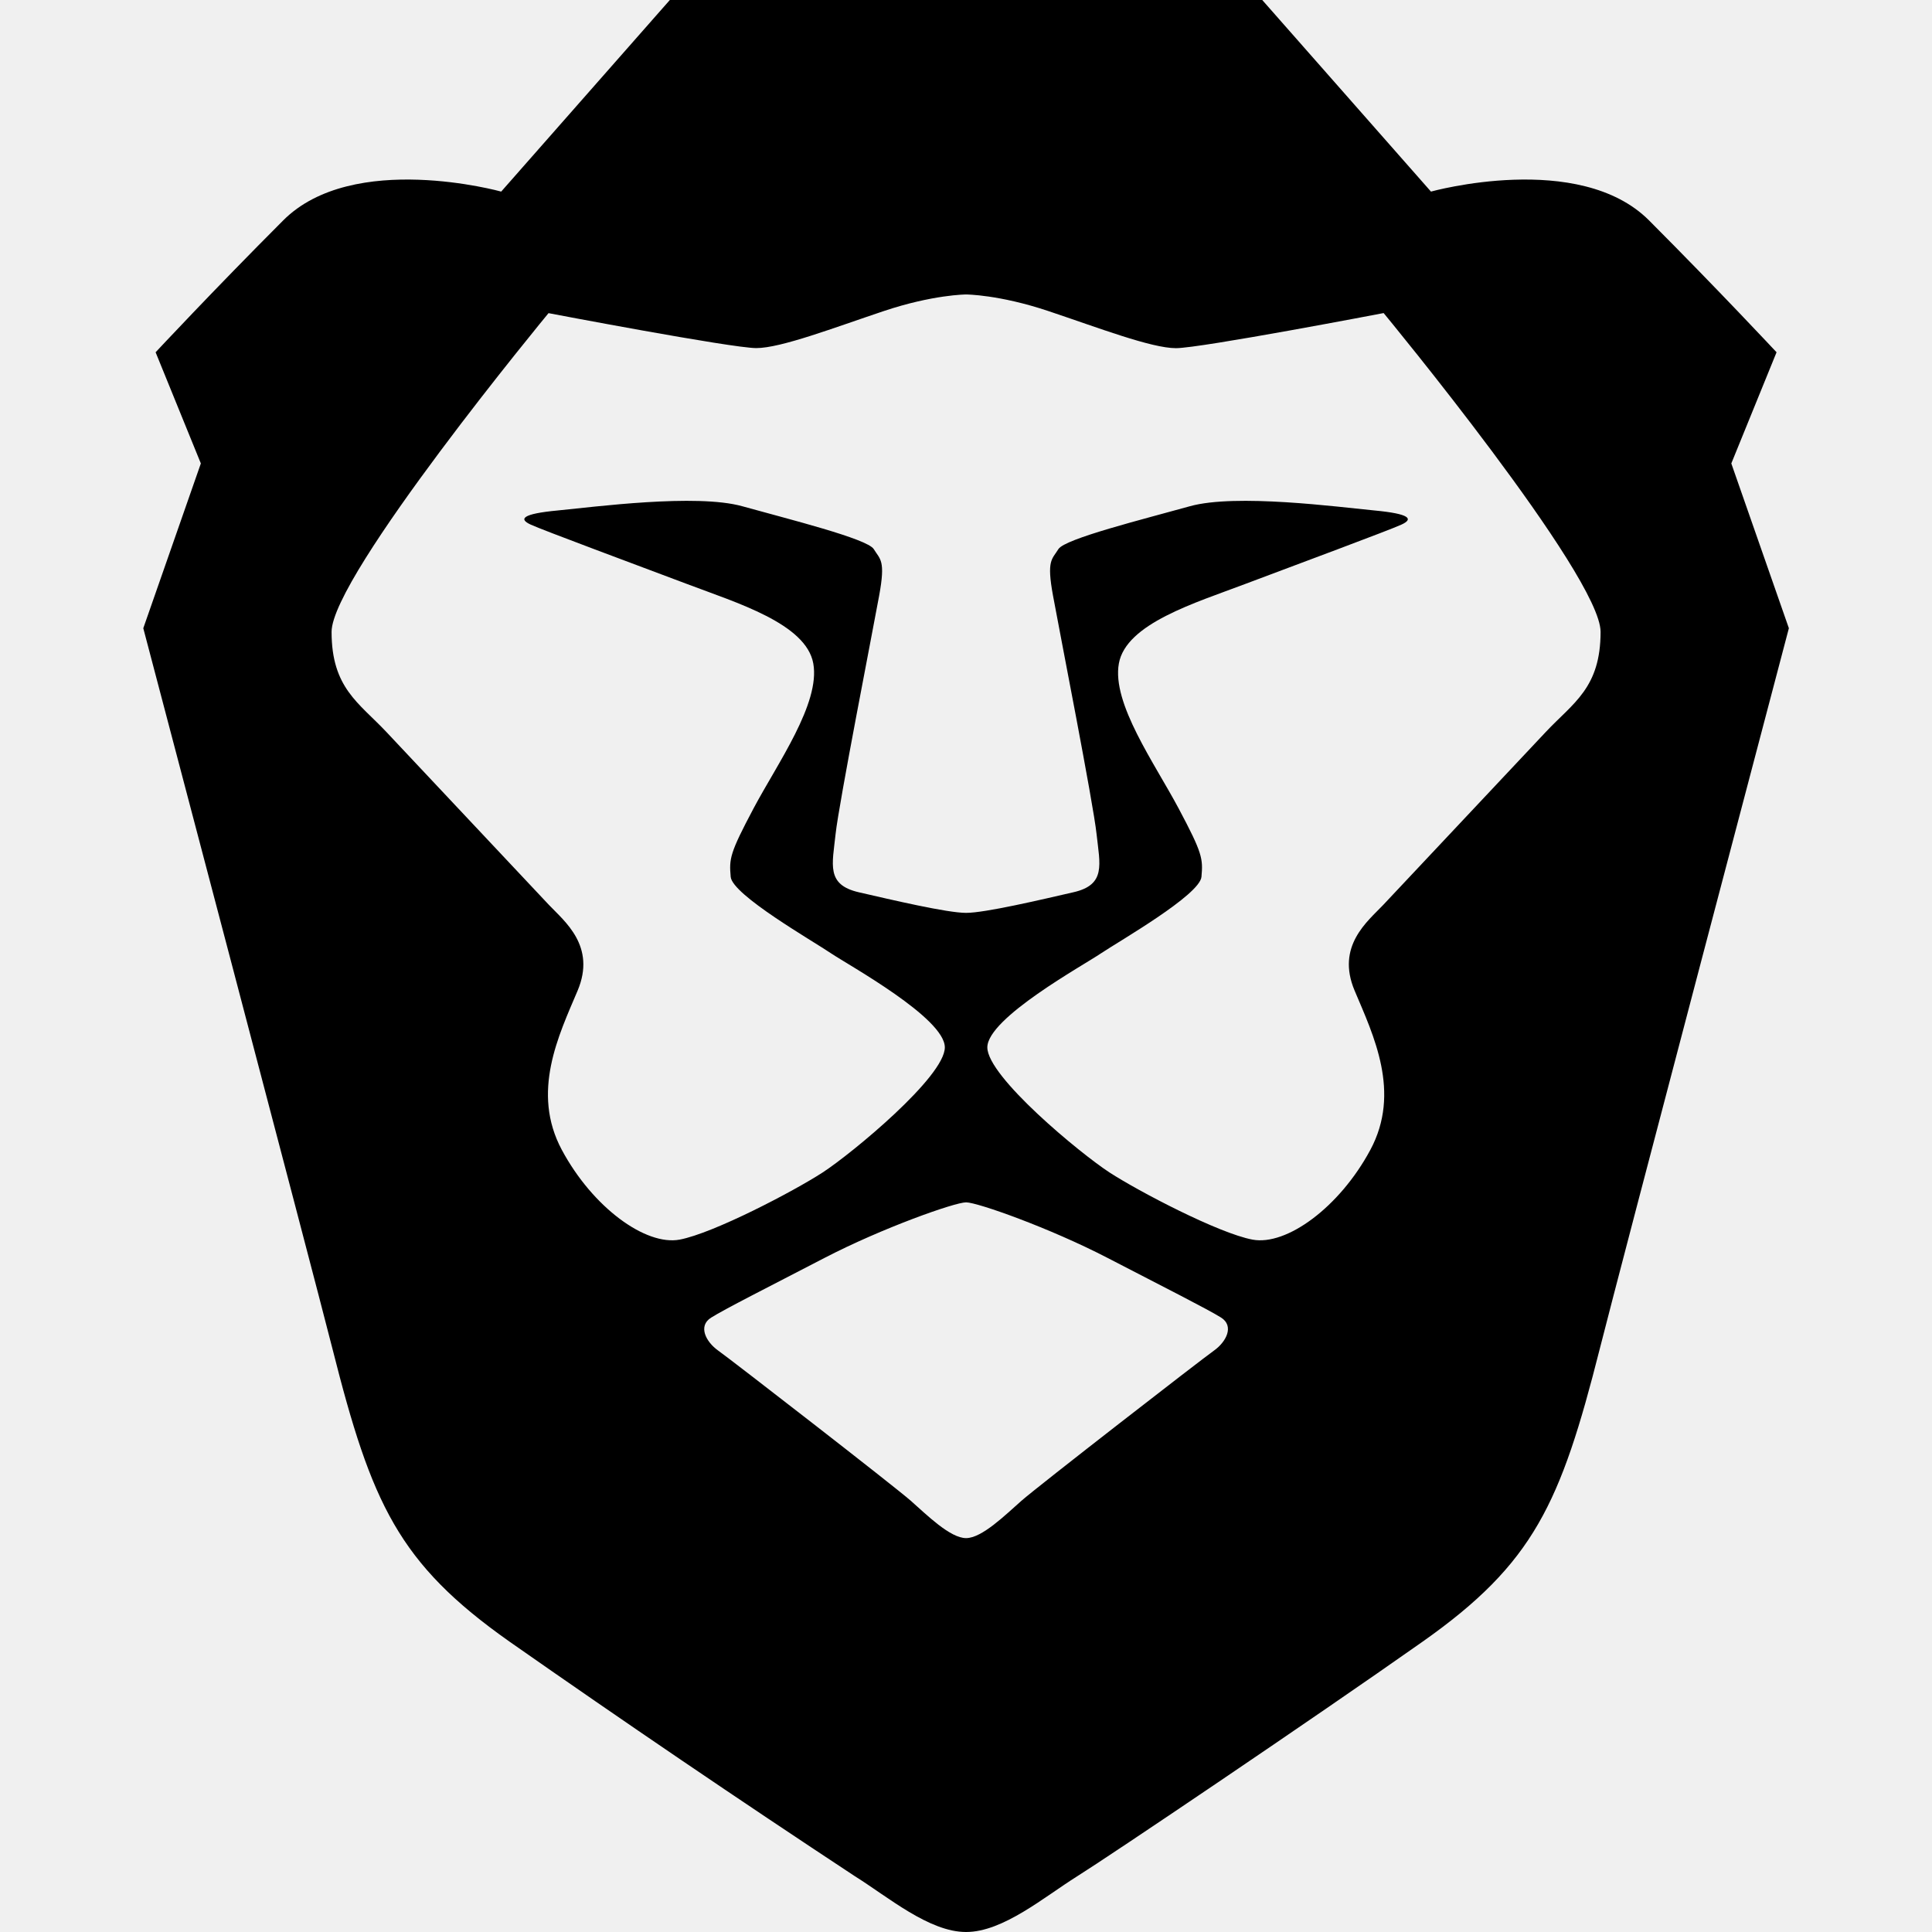
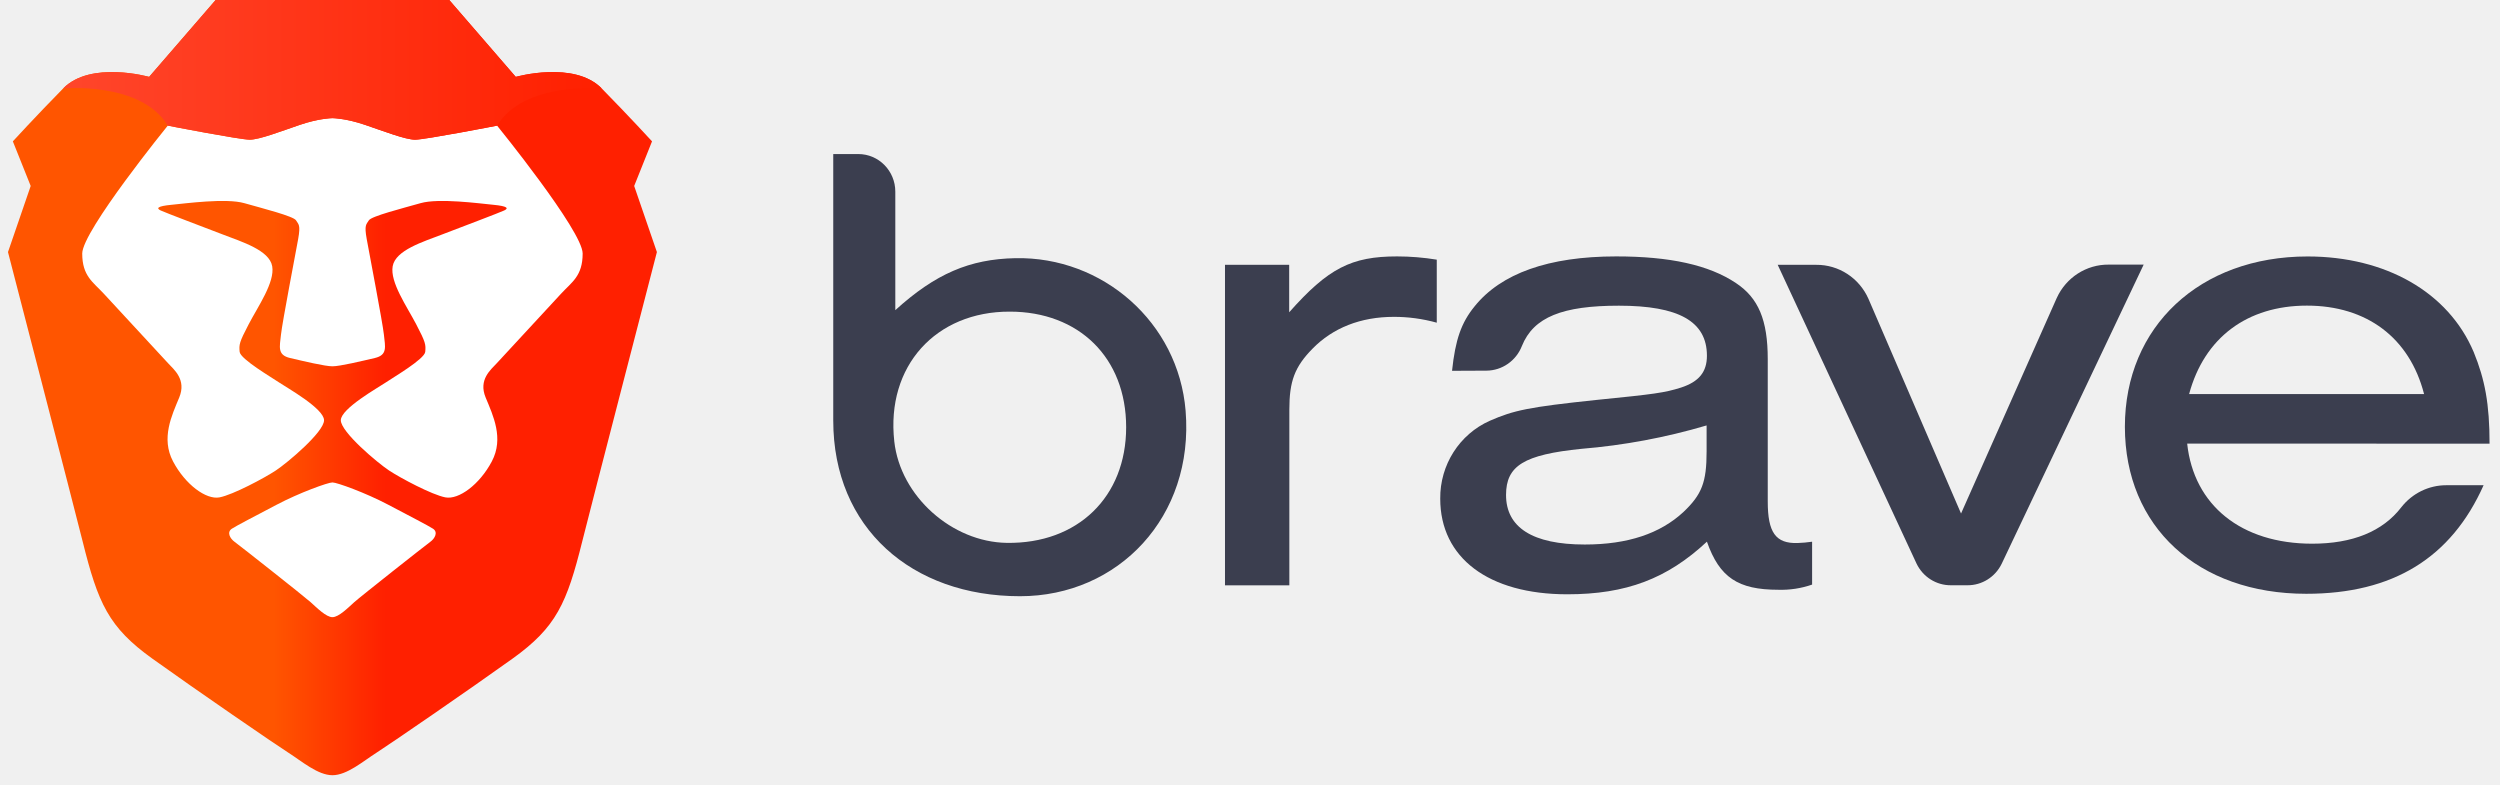
- <svg xmlns="http://www.w3.org/2000/svg" role="img" viewBox="0 0 24 24">
-   <path d="M15.68 0l2.096 2.38s1.84-.512 2.709.358c.868.87 1.584 1.638 1.584 1.638l-.562 1.381.715 2.047s-2.104 7.98-2.35 8.955c-.486 1.919-.818 2.66-2.198 3.633-1.38.972-3.884 2.66-4.293 2.916-.409.256-.92.692-1.38.692-.46 0-.97-.436-1.38-.692a185.796 185.796 0 01-4.293-2.916c-1.38-.973-1.712-1.714-2.197-3.633-.247-.975-2.351-8.955-2.351-8.955l.715-2.047-.562-1.381s.716-.768 1.585-1.638c.868-.87 2.708-.358 2.708-.358L8.321 0h7.36zm-3.679 14.936c-.14 0-1.038.317-1.758.69-.72.373-1.242.637-1.409.742-.167.104-.065.301.087.409.152.107 2.194 1.69 2.393 1.866.198.175.489.464.687.464.198 0 .49-.29.688-.464.198-.175 2.24-1.759 2.392-1.866.152-.108.254-.305.087-.41-.167-.104-.689-.368-1.41-.741-.72-.373-1.617-.69-1.757-.69zm0-11.278s-.409.001-1.022.206-1.278.46-1.584.46c-.307 0-2.581-.434-2.581-.434S4.119 7.152 4.119 7.849c0 .697.339.881.68 1.243l2.02 2.149c.192.203.59.511.356 1.066-.235.555-.58 1.26-.196 1.977.384.716 1.042 1.194 1.464 1.115.421-.08 1.412-.598 1.776-.834.364-.237 1.518-1.19 1.518-1.554 0-.365-1.193-1.02-1.413-1.168-.22-.15-1.226-.725-1.247-.95-.02-.227-.012-.293.284-.851.297-.559.831-1.304.742-1.8-.089-.495-.95-.753-1.565-.986-.615-.232-1.799-.671-1.947-.74-.148-.068-.11-.133.339-.175.448-.043 1.719-.212 2.292-.052.573.16 1.552.403 1.632.532.079.13.149.134.067.579-.081.445-.5 2.581-.541 2.96-.04.38-.12.63.288.724.409.094 1.097.256 1.333.256s.924-.162 1.333-.256c.408-.093.329-.344.288-.723-.04-.38-.46-2.516-.541-2.961-.082-.445-.012-.45.067-.579.08-.129 1.059-.372 1.632-.532.573-.16 1.845.009 2.292.052.449.042.487.107.339.175-.148.069-1.332.508-1.947.74-.615.233-1.476.49-1.565.986-.09.496.445 1.241.742 1.8.297.558.304.624.284.85-.02.226-1.026.802-1.247.95-.22.15-1.413.804-1.413 1.169 0 .364 1.154 1.317 1.518 1.554.364.236 1.355.755 1.776.834.422.079 1.08-.4 1.464-1.115.384-.716.039-1.422-.195-1.977-.235-.555.163-.863.355-1.066l2.02-2.149c.341-.362.68-.546.68-1.243 0-.697-2.695-3.96-2.695-3.96s-2.274.436-2.58.436c-.307 0-.972-.256-1.585-.461-.613-.205-1.022-.206-1.022-.206z" />
+ <svg xmlns="http://www.w3.org/2000/svg" xmlns:xlink="http://www.w3.org/1999/xlink" width="188px" height="59px" viewBox="0 0 188 59" version="1.1">
+   <defs>
+     <linearGradient x1="0%" y1="50.706%" x2="100%" y2="50.706%" id="linearGradient-1">
+       <stop stop-color="#FF5500" offset="0%" />
+       <stop stop-color="#FF5500" offset="40.988%" />
+       <stop stop-color="#FF2000" offset="58.198%" />
+       <stop stop-color="#FF2000" offset="100%" />
+     </linearGradient>
+     <linearGradient x1="2.148%" y1="50.706%" x2="100%" y2="50.706%" id="linearGradient-2">
+       <stop stop-color="#FF452A" offset="0%" />
+       <stop stop-color="#FF2000" offset="100%" />
+     </linearGradient>
+     <path d="M38.184,5.781 L33.183,2.48580047e-05 L24.399,2.48580047e-05 L15.615,2.48580047e-05 L10.614,5.781 C10.614,5.781 6.222,4.538 4.148,6.651 C4.148,6.651 10.004,6.113 12.016,9.448 C12.016,9.448 17.445,10.504 18.177,10.504 C18.909,10.504 20.495,9.883 21.959,9.386 C23.423,8.889 24.399,8.885 24.399,8.885 C24.399,8.885 25.375,8.889 26.839,9.386 C28.303,9.883 29.889,10.504 30.621,10.504 C31.353,10.504 36.781,9.448 36.781,9.448 C38.794,6.113 44.65,6.651 44.65,6.651 C42.576,4.538 38.184,5.781 38.184,5.781" id="path-3" />
+   </defs>
+   <g id="Branding" stroke="none" stroke-width="1" fill="none" fill-rule="evenodd">
+     <g id="logo_brave" transform="translate(-46, -42)">
+       <g id="Logo/Logotypes/brave/logo-dark" transform="translate(46, 42)">
+         <g id="Logotypes/brave/logo-dark" transform="translate(-3.910345, 0)">
+           <g id="Group-5">
+             <g id="Group-4" transform="translate(66.47586, 11.49474)" fill="#3B3E4F">
+               <path d="M0.095,20.129 L0.095,0.09 L1.98,0.09 C3.517,0.09 4.762,1.356 4.762,2.918 L4.762,11.828 C7.784,9.087 10.354,7.99 13.78,7.92 C20.349,7.783 26.051,12.743 26.593,19.4 C27.241,27.354 21.551,33.341 14.138,33.341 C6,33.341 0.095,28.211 0.095,20.129 Z M4.685,21.702 C5.145,25.843 9.035,29.263 13.136,29.329 C18.48,29.412 22.121,25.872 22.121,20.634 C22.121,15.397 18.561,11.94 13.368,11.94 C7.817,11.927 4.053,16.026 4.685,21.702 L4.685,21.702 Z" id="Shape" />
+               <path d="M34.381,8.42 L34.381,11.989 C37.317,8.677 39.056,7.787 42.494,7.787 C43.494,7.788 44.492,7.87 45.479,8.031 L45.479,12.772 C44.426,12.478 43.338,12.33 42.245,12.333 C39.757,12.333 37.667,13.161 36.136,14.726 C34.792,16.097 34.393,17.169 34.393,19.322 L34.393,32.521 L29.554,32.521 L29.554,8.42 L34.381,8.42 Z" id="Shape" />
+               <path d="M46.628,16.39 C46.876,14.043 47.324,12.772 48.318,11.551 C50.31,9.066 53.894,7.787 58.969,7.787 C63.001,7.787 65.938,8.425 67.978,9.791 C69.673,10.913 70.369,12.577 70.369,15.509 L70.369,26.211 C70.369,28.559 70.968,29.387 72.609,29.341 C72.976,29.328 73.342,29.295 73.705,29.242 L73.705,32.467 C72.889,32.751 72.029,32.882 71.167,32.856 C68.133,32.856 66.74,31.929 65.795,29.238 C62.81,32.024 59.722,33.196 55.295,33.196 C49.373,33.196 45.74,30.459 45.74,26.008 C45.714,23.47 47.183,21.162 49.471,20.146 C51.263,19.363 52.358,19.119 57.482,18.581 C61.861,18.142 62.61,18.042 63.852,17.649 C65.196,17.21 65.795,16.477 65.795,15.256 C65.795,12.664 63.657,11.493 59.177,11.493 C54.941,11.493 52.758,12.345 51.882,14.523 C51.448,15.637 50.392,16.371 49.214,16.378 L46.628,16.39 Z M65.771,20.498 C62.701,21.405 59.549,21.995 56.362,22.257 C52.033,22.696 50.689,23.528 50.689,25.727 C50.689,28.169 52.68,29.453 56.611,29.453 C59.845,29.453 62.284,28.625 64.027,27.01 C65.42,25.689 65.771,24.762 65.771,22.456 L65.771,20.498 Z" id="Shape" />
+               <path d="M85.386,32.517 L84.14,32.517 C83.042,32.524 82.037,31.889 81.557,30.885 L71.118,8.42 L74.018,8.42 C75.708,8.407 77.247,9.409 77.941,10.975 L84.905,27.122 L92.102,10.913 C92.806,9.371 94.332,8.39 96.004,8.404 L98.639,8.404 L87.956,30.91 C87.471,31.9 86.474,32.524 85.386,32.517 L85.386,32.517 Z" id="Shape" />
+               <path d="M101.91,21.864 C102.407,26.509 105.983,29.391 111.314,29.391 C114.34,29.391 116.609,28.476 118.014,26.65 C118.834,25.603 120.079,24.993 121.395,24.994 L124.201,24.994 C121.757,30.467 117.383,33.158 110.862,33.158 C102.716,33.158 97.226,28.124 97.226,20.597 C97.226,13.07 102.851,7.791 110.964,7.791 C116.833,7.791 121.554,10.478 123.456,14.979 C124.303,17.049 124.649,18.887 124.649,21.868 L101.91,21.864 Z M119.725,18.138 C118.629,13.886 115.395,11.488 110.915,11.488 C106.435,11.488 103.201,13.886 102.056,18.138 L119.725,18.138 Z" id="Shape" />
+             </g>
+             <g id="Build-Icons/Release">
+               <g id="Logo" transform="translate(4.510718, 0)">
+                 <path d="M47.09,13.985 L48.432,10.629 C48.432,10.629 46.724,8.764 44.65,6.651 C42.576,4.538 38.184,5.781 38.184,5.781 L33.183,2.48580047e-05 L24.399,2.48580047e-05 L15.615,2.48580047e-05 L10.614,5.781 C10.614,5.781 6.222,4.538 4.148,6.651 C2.074,8.764 0.366,10.629 0.366,10.629 L1.708,13.985 L2.43988816e-05,18.956 C2.43988816e-05,18.956 5.023,38.34 5.612,40.707 C6.771,45.368 7.564,47.17 10.858,49.531 C14.151,51.893 20.129,55.995 21.105,56.616 C22.081,57.237 23.301,58.296 24.399,58.296 C25.497,58.296 26.717,57.237 27.693,56.616 C28.669,55.995 34.646,51.893 37.94,49.531 C41.234,47.17 42.027,45.368 43.186,40.707 C43.775,38.34 48.798,18.956 48.798,18.956 L47.09,13.985 Z" id="Head" fill="url(#linearGradient-1)" />
+                 <path d="M24.399,36.279 C24.733,36.279 26.876,37.049 28.595,37.956 C30.314,38.862 31.56,39.503 31.958,39.757 C32.357,40.011 32.114,40.49 31.751,40.751 C31.388,41.012 26.513,44.858 26.04,45.283 C25.567,45.709 24.872,46.411 24.399,46.411 C23.926,46.411 23.231,45.709 22.758,45.283 C22.284,44.858 17.41,41.012 17.047,40.751 C16.684,40.49 16.441,40.011 16.839,39.757 C17.238,39.503 18.484,38.862 20.203,37.956 C21.922,37.049 24.064,36.279 24.399,36.279 Z M24.425,8.886 C24.589,8.89 25.514,8.936 26.839,9.386 C28.303,9.883 29.889,10.504 30.621,10.504 C31.353,10.504 36.781,9.448 36.781,9.448 C36.781,9.448 43.215,17.371 43.215,19.065 C43.215,20.758 42.406,21.205 41.592,22.086 C40.778,22.966 37.224,26.811 36.768,27.304 C36.312,27.798 35.361,28.547 35.92,29.894 C36.479,31.242 37.304,32.956 36.387,34.695 C35.47,36.434 33.899,37.595 32.893,37.403 C31.886,37.211 29.523,35.953 28.653,35.378 C27.784,34.803 25.029,32.488 25.029,31.603 C25.029,30.717 27.877,29.127 28.403,28.766 C28.929,28.404 31.329,27.006 31.378,26.457 C31.427,25.908 31.409,25.747 30.7,24.391 C29.992,23.035 28.717,21.225 28.929,20.02 C29.141,18.816 31.198,18.19 32.666,17.625 C34.134,17.061 36.96,15.994 37.313,15.828 C37.666,15.662 37.575,15.504 36.505,15.401 C35.436,15.298 32.401,14.887 31.033,15.276 C29.665,15.665 27.327,16.256 27.138,16.569 C26.949,16.883 26.782,16.893 26.976,17.974 C27.17,19.056 28.171,24.244 28.269,25.166 C28.366,26.088 28.556,26.697 27.581,26.924 C26.605,27.151 24.963,27.546 24.399,27.546 C23.835,27.546 22.193,27.151 21.217,26.924 C20.242,26.697 20.432,26.088 20.529,25.166 C20.626,24.244 21.627,19.056 21.822,17.974 C22.016,16.893 21.849,16.883 21.66,16.569 C21.471,16.256 19.133,15.665 17.765,15.276 C16.397,14.887 13.362,15.298 12.293,15.401 C11.223,15.504 11.132,15.662 11.485,15.828 C11.838,15.994 14.664,17.061 16.132,17.625 C17.599,18.19 19.656,18.816 19.869,20.02 C20.081,21.225 18.805,23.035 18.097,24.391 C17.389,25.747 17.37,25.908 17.42,26.457 C17.469,27.006 19.868,28.404 20.395,28.766 C20.921,29.127 23.768,30.717 23.768,31.603 C23.768,32.488 21.014,34.803 20.144,35.378 C19.275,35.953 16.911,37.211 15.905,37.403 C14.899,37.595 13.328,36.434 12.411,34.695 C11.494,32.956 12.319,31.242 12.877,29.894 C13.436,28.547 12.486,27.798 12.03,27.304 C11.574,26.811 8.02,22.966 7.206,22.086 C6.392,21.205 5.583,20.758 5.583,19.065 C5.583,17.371 12.016,9.448 12.016,9.448 C12.016,9.448 17.445,10.504 18.177,10.504 C18.909,10.504 20.495,9.883 21.959,9.386 C23.284,8.936 24.209,8.89 24.373,8.886 Z" id="Face" fill="#FFFFFF" />
+                 <mask id="mask-4" fill="white">
+                   <use xlink:href="#path-3" />
+                 </mask>
+                 <use id="Top-Head" fill="url(#linearGradient-2)" xlink:href="#path-3" />
+               </g>
+             </g>
+           </g>
+         </g>
+       </g>
+     </g>
+   </g>
</svg>
